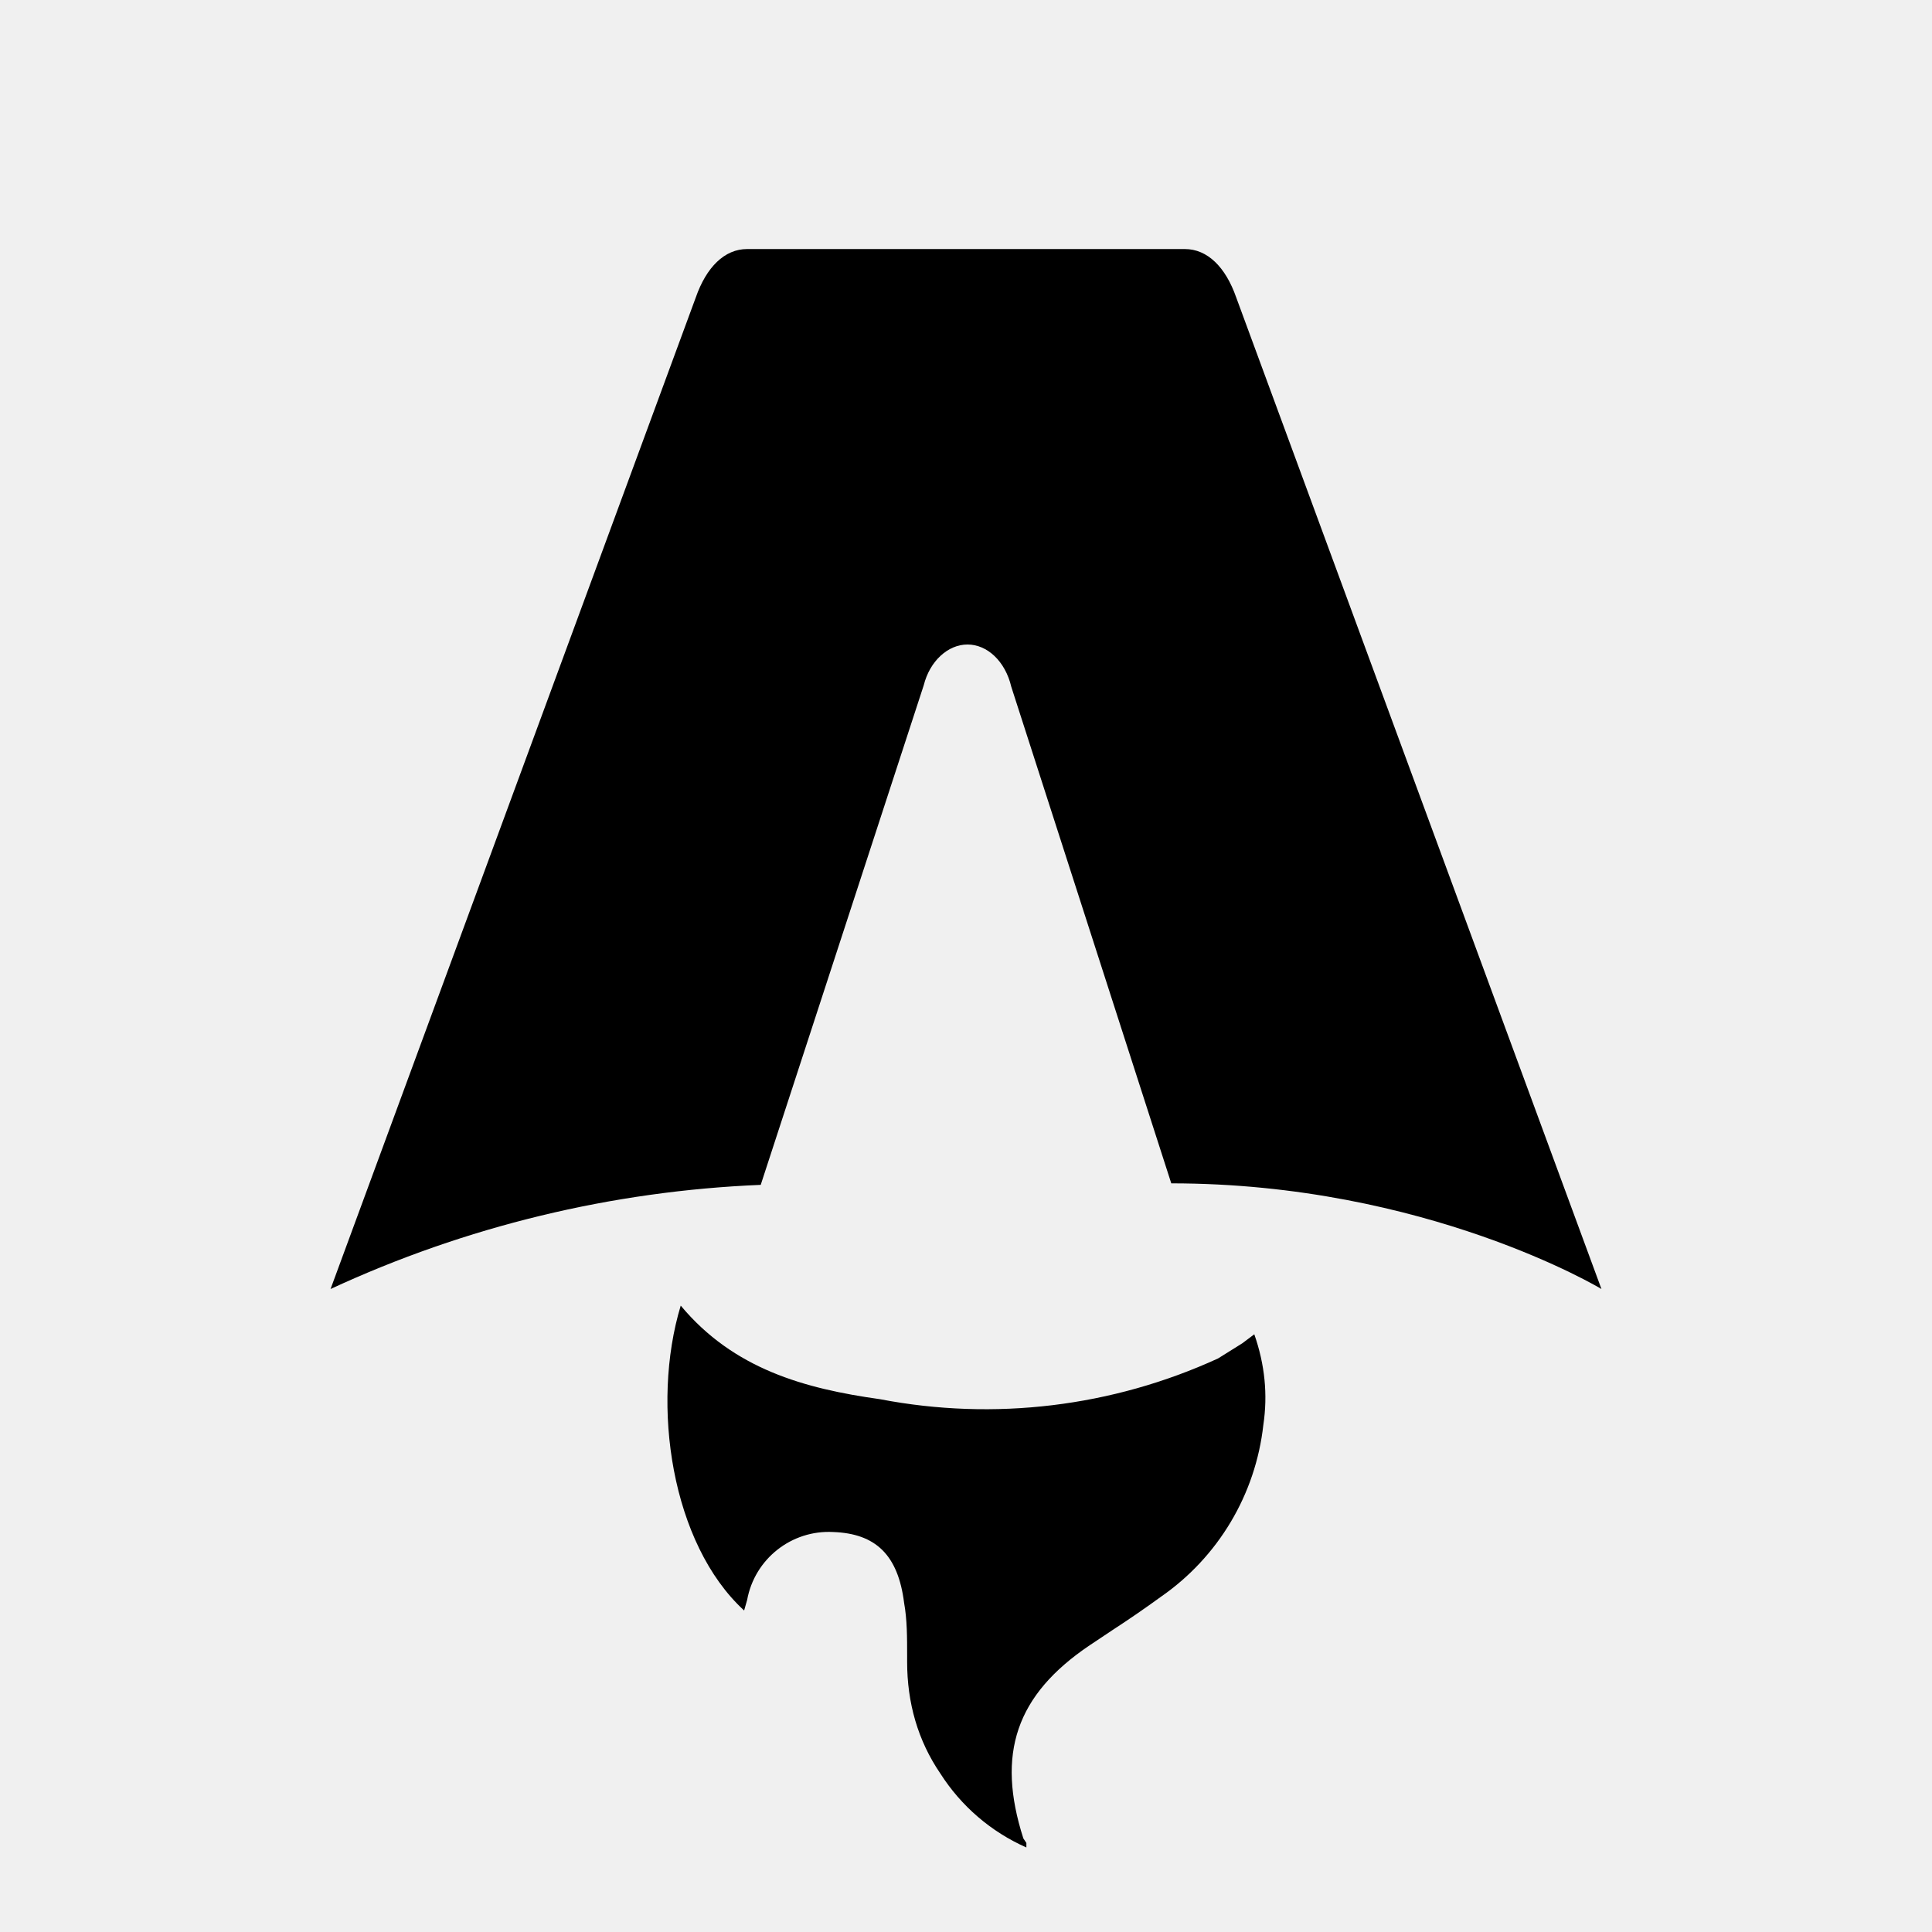
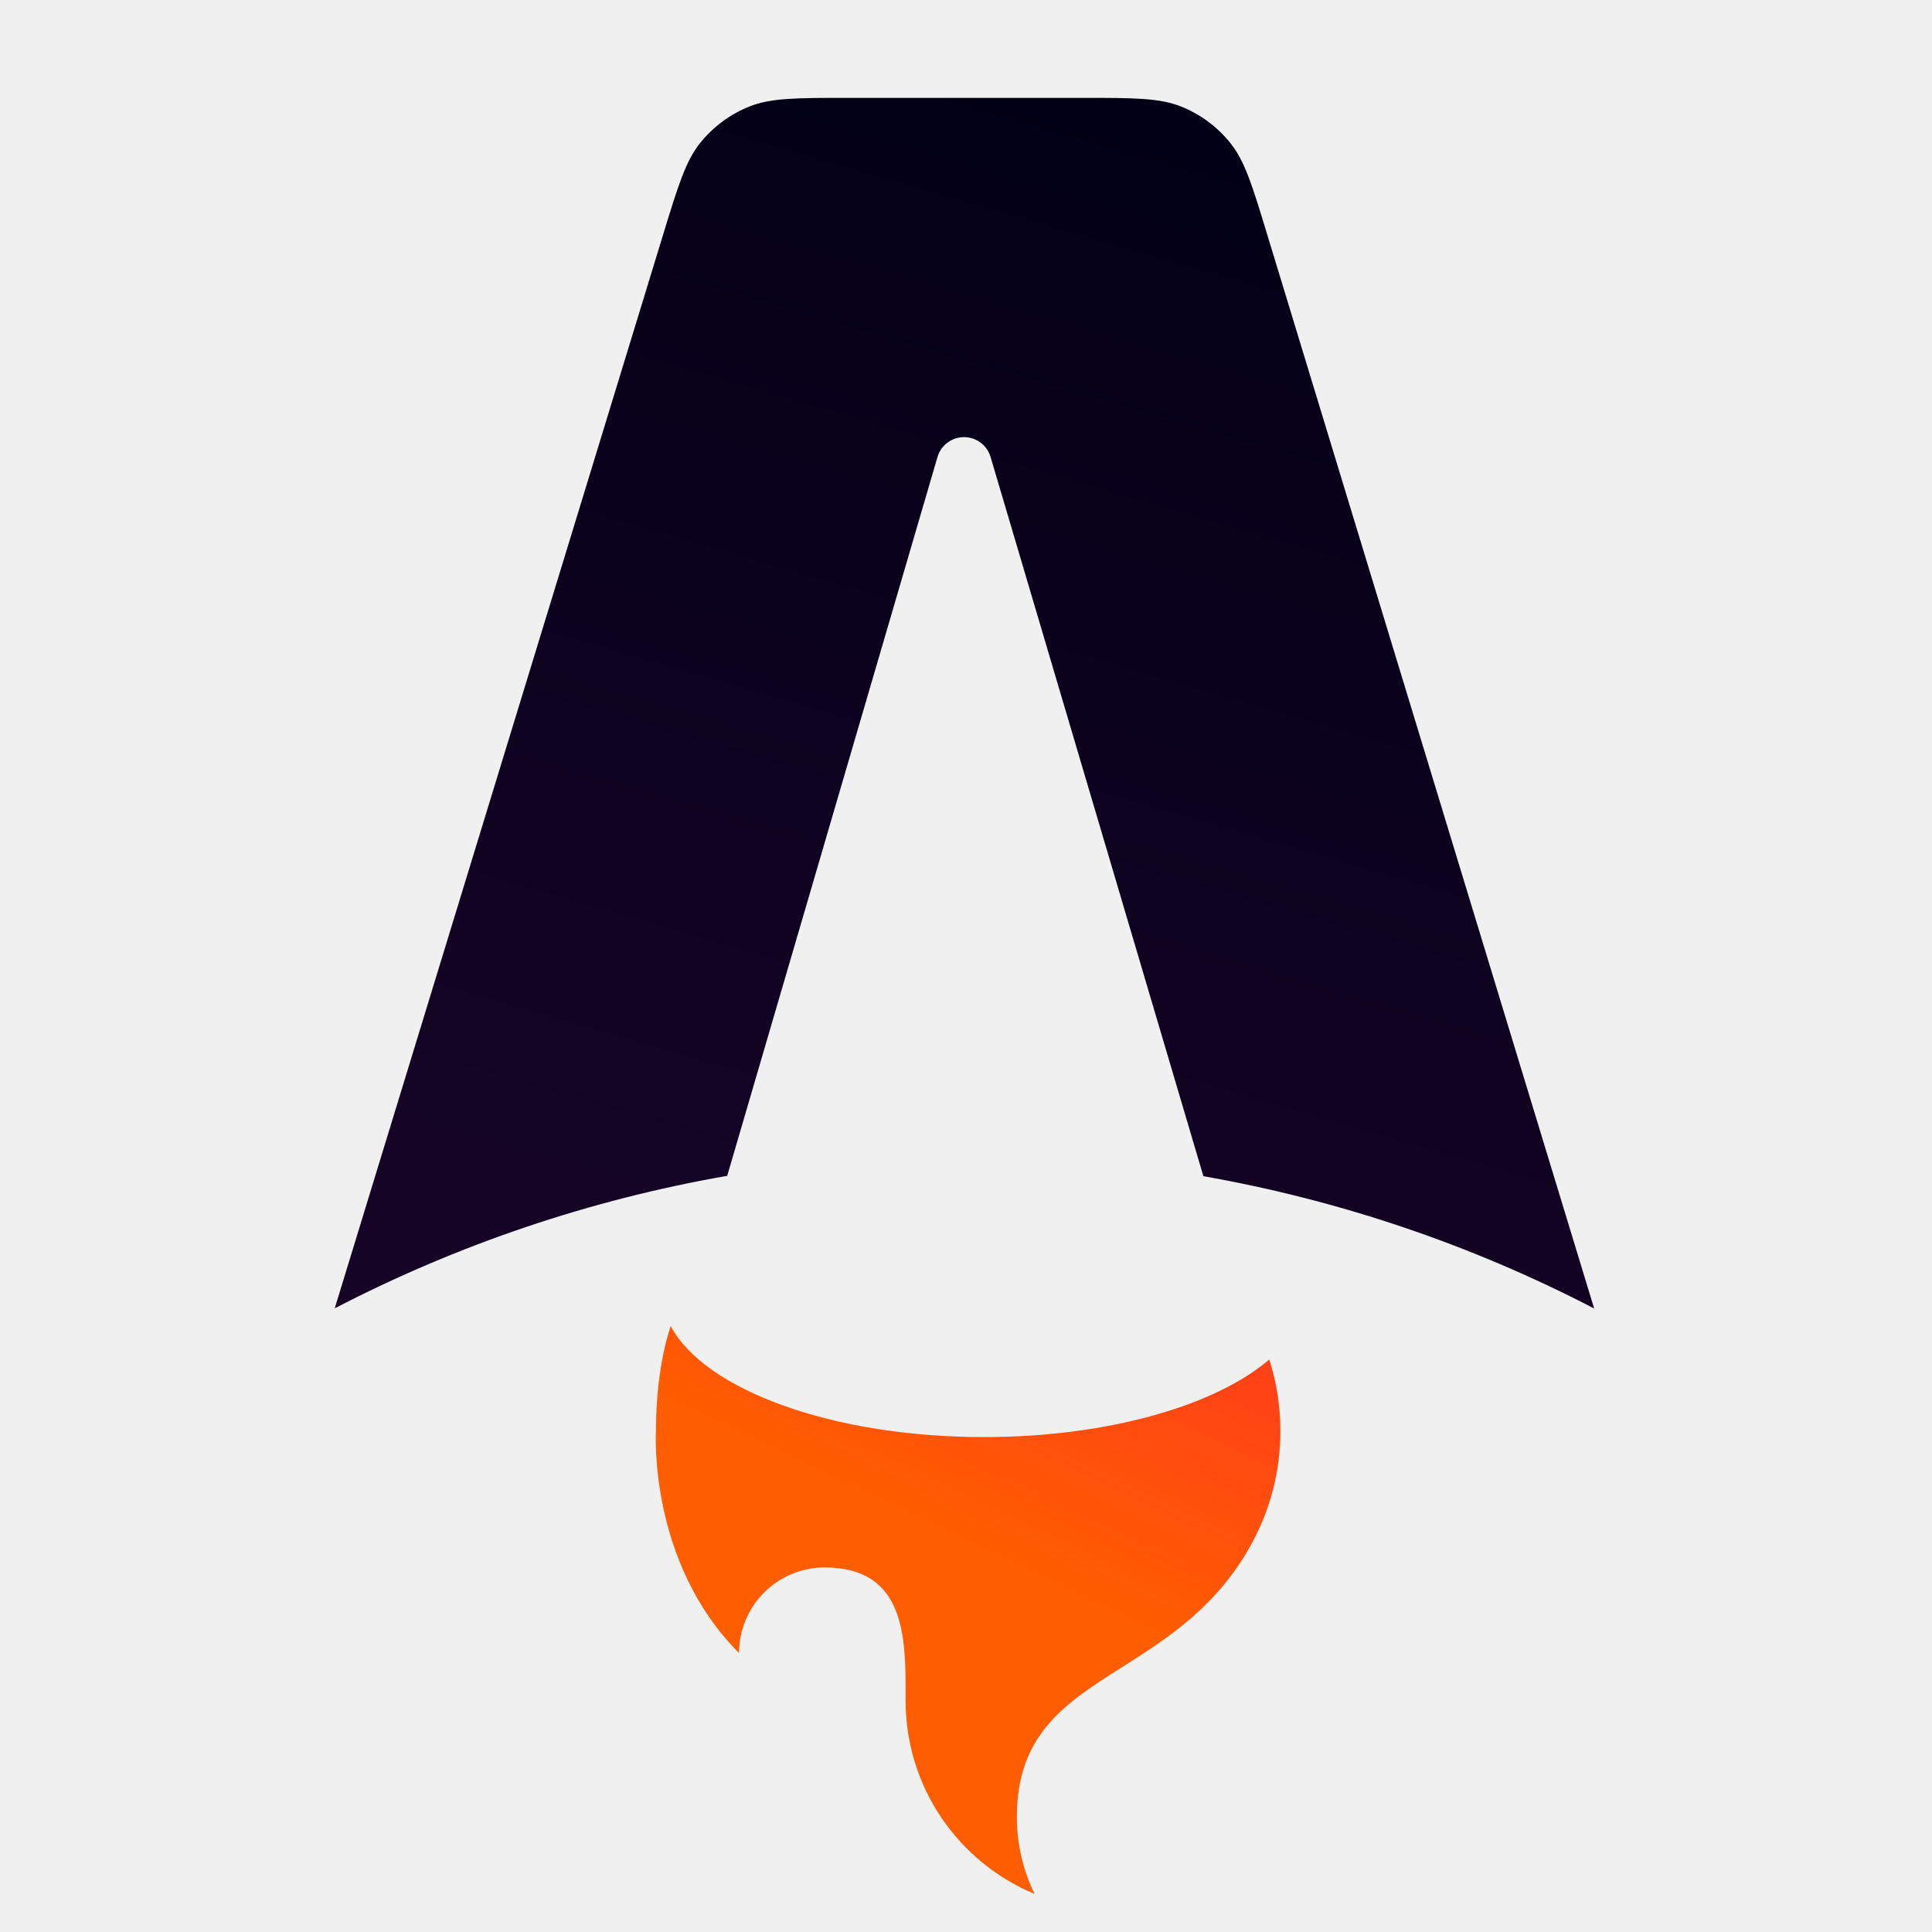
- <svg xmlns="http://www.w3.org/2000/svg" fill="none" viewBox="0 0 128 128">
-   <path d="M50.4 78.5a75.1 75.1 0 0 0-28.5 6.9l24.2-65.7c.7-2 1.9-3.2 3.4-3.2h29c1.5 0 2.7 1.2 3.4 3.2l24.2 65.7s-11.6-7-28.5-7L67 45.5c-.4-1.7-1.6-2.8-2.9-2.8-1.3 0-2.5 1.1-2.9 2.7L50.4 78.5Zm-1.1 28.2Zm-4.2-20.2c-2 6.6-.6 15.8 4.2 20.2a17.5 17.5 0 0 1 .2-.7 5.5 5.5 0 0 1 5.7-4.5c2.8.1 4.3 1.5 4.7 4.7.2 1.1.2 2.3.2 3.5v.4c0 2.7.7 5.2 2.2 7.4a13 13 0 0 0 5.7 4.9v-.3l-.2-.3c-1.8-5.6-.5-9.5 4.4-12.8l1.5-1a73 73 0 0 0 3.2-2.2 16 16 0 0 0 6.8-11.4c.3-2 .1-4-.6-6l-.8.6-1.6 1a37 37 0 0 1-22.4 2.7c-5-.7-9.7-2-13.2-6.2Z" />
-   <style>
-         path { fill: #000; }
-         @media (prefers-color-scheme: dark) {
-             path { fill: #FFF; }
-         }
-     </style>
+ <svg xmlns="http://www.w3.org/2000/svg" width="40" height="40" viewBox="0 0 128 128">
+   <defs>
+     <linearGradient id="deviconAstro0" x1="882.997" x2="638.955" y1="27.113" y2="866.902" gradientTransform="scale(.1)" gradientUnits="userSpaceOnUse">
+       <stop offset="0" stop-color="#000014" />
+       <stop offset="1" stop-color="#150426" />
+     </linearGradient>
+     <linearGradient id="deviconAstro1" x1="1001.68" x2="790.326" y1="652.45" y2="1094.91" gradientTransform="scale(.1)" gradientUnits="userSpaceOnUse">
+       <stop offset="0" stop-color="#ff1639" />
+       <stop offset="1" stop-color="#ff1639" stop-opacity="0" />
+     </linearGradient>
+   </defs>
+   <path fill="url(#deviconAstro0)" d="M81.504 9.465c.973 1.207 1.469 2.836 2.457 6.09l21.656 71.136a90.079 90.079 0 0 0-25.89-8.765L65.629 30.28a1.833 1.833 0 0 0-3.52.004L48.18 77.902a90.104 90.104 0 0 0-26.003 8.778l21.758-71.14c.996-3.25 1.492-4.876 2.464-6.083a8.023 8.023 0 0 1 3.243-2.398c1.433-.575 3.136-.575 6.535-.575H71.72c3.402 0 5.105 0 6.543.579a7.988 7.988 0 0 1 3.242 2.402Zm0 0" />
+   <path fill="#ff5d01" d="M84.094 90.074c-3.57 3.055-10.696 5.137-18.903 5.137c-10.07 0-18.515-3.137-20.754-7.356c-.8 2.418-.98 5.184-.98 6.954c0 0-.527 8.675 5.508 14.71a5.671 5.671 0 0 1 5.672-5.671c5.37 0 5.367 4.683 5.363 8.488v.336c0 5.773 3.527 10.719 8.543 12.805a11.62 11.62 0 0 1-1.172-5.098c0-5.508 3.23-7.555 6.988-9.938c2.989-1.894 6.309-4 8.594-8.222a15.513 15.513 0 0 0 1.875-7.41a15.55 15.55 0 0 0-.734-4.735Zm0 0" />
+   <path fill="url(#deviconAstro1)" d="M84.094 90.074c-3.57 3.055-10.696 5.137-18.903 5.137c-10.07 0-18.515-3.137-20.754-7.356c-.8 2.418-.98 5.184-.98 6.954c0 0-.527 8.675 5.508 14.71a5.671 5.671 0 0 1 5.672-5.671c5.37 0 5.367 4.683 5.363 8.488v.336c0 5.773 3.527 10.719 8.543 12.805a11.62 11.62 0 0 1-1.172-5.098c0-5.508 3.23-7.555 6.988-9.938c2.989-1.894 6.309-4 8.594-8.222a15.513 15.513 0 0 0 1.875-7.41a15.55 15.55 0 0 0-.734-4.735Zm0 0" />
</svg>
